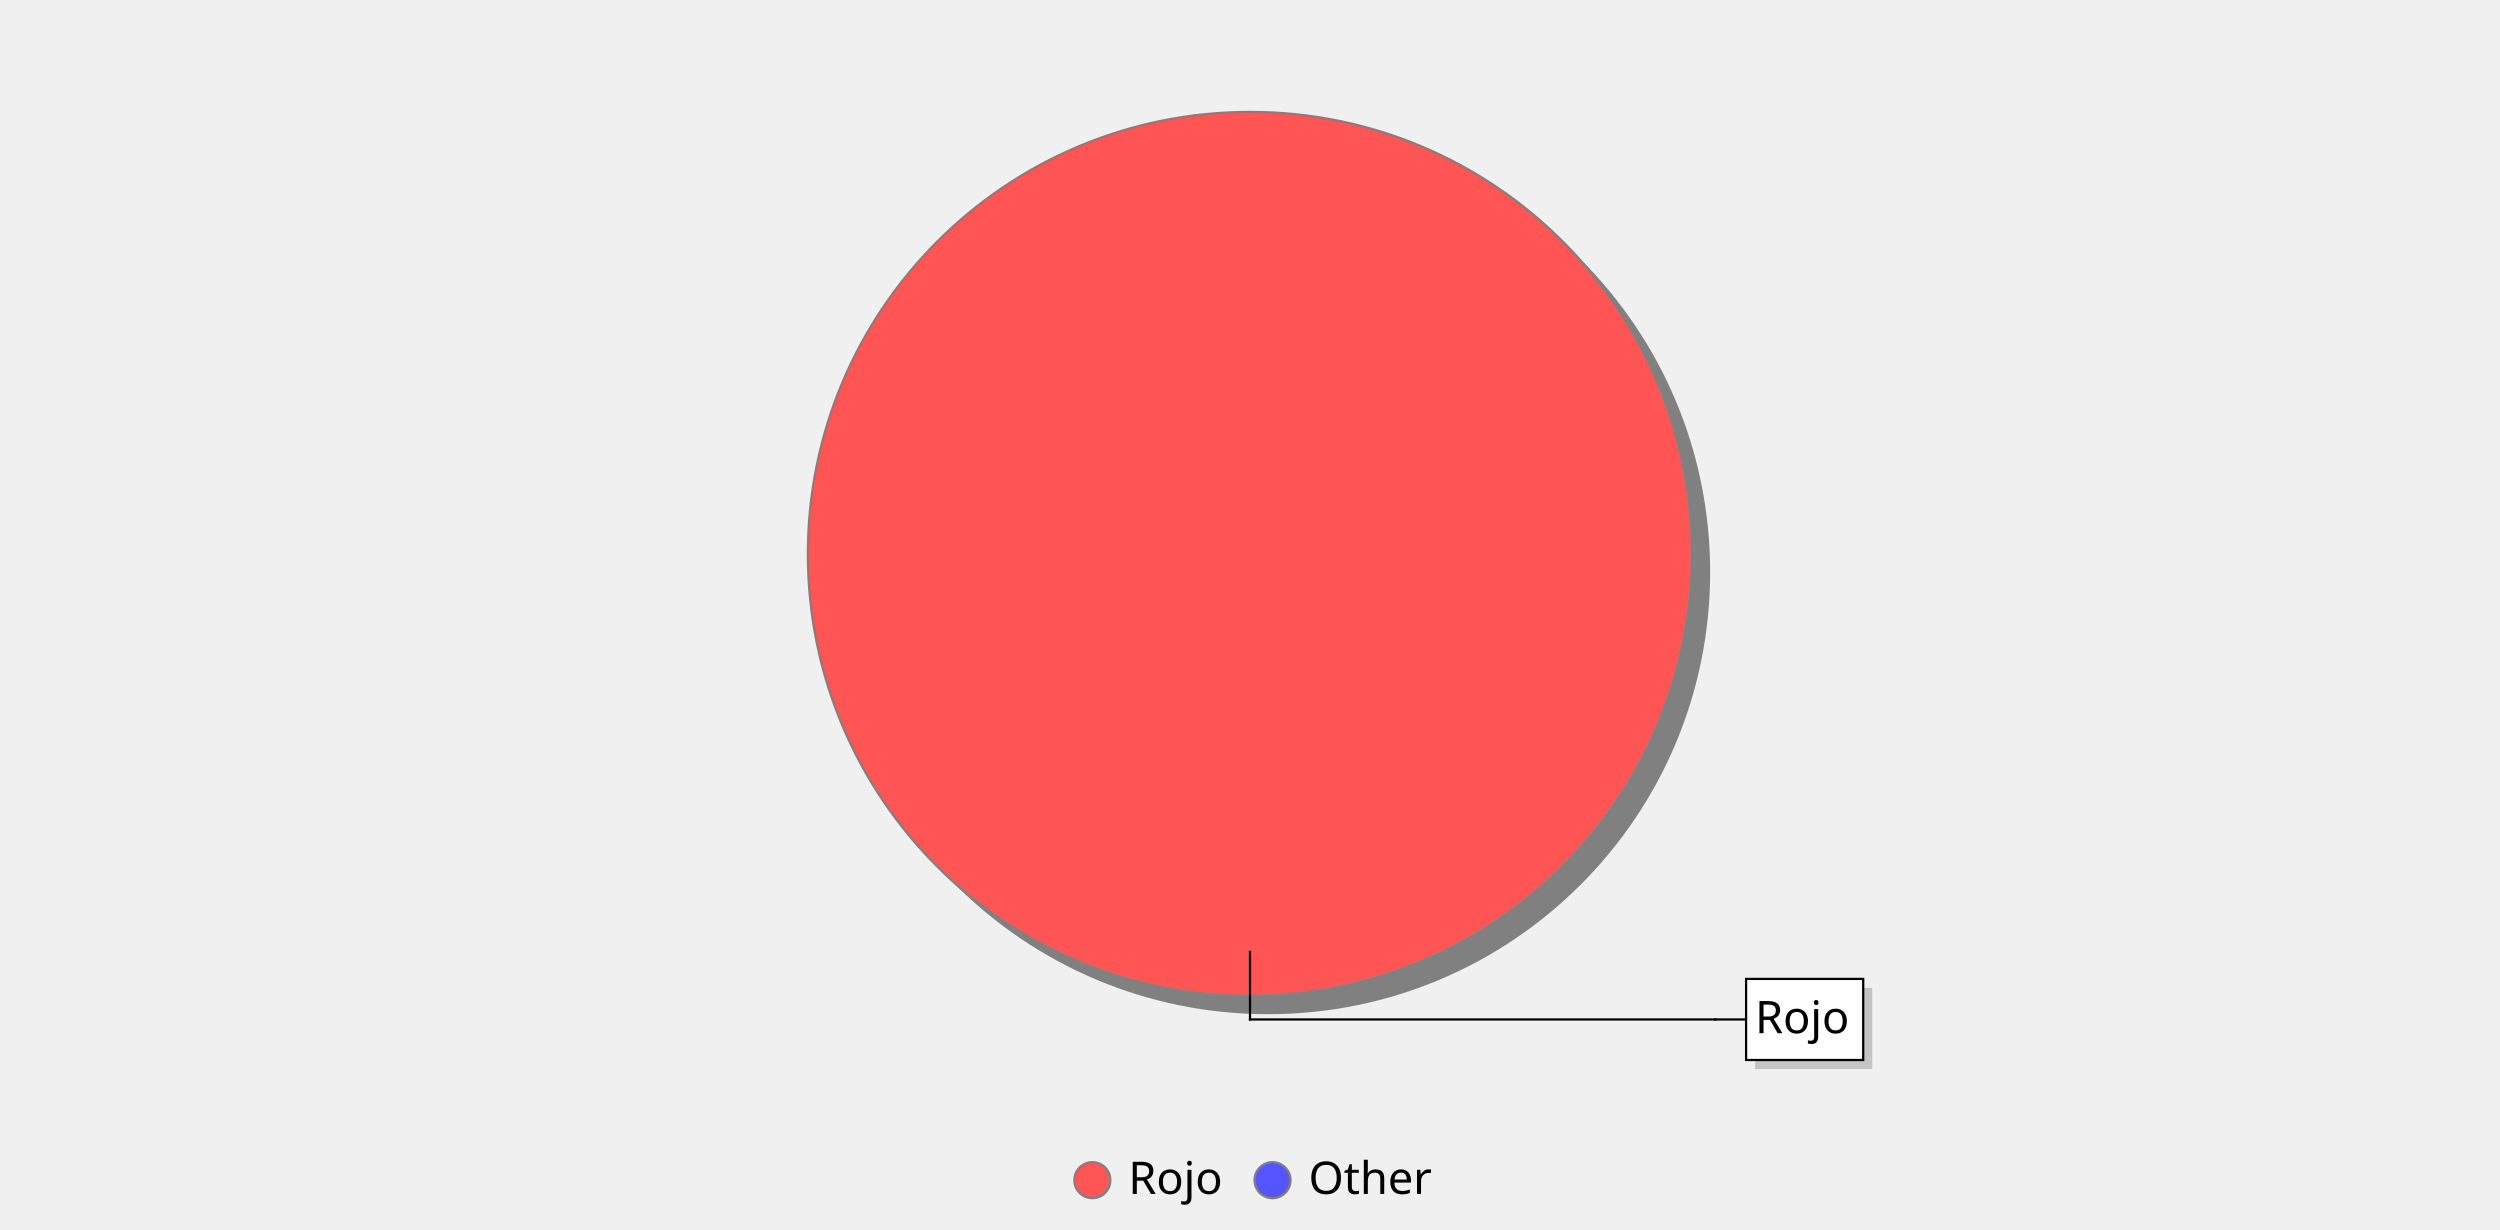
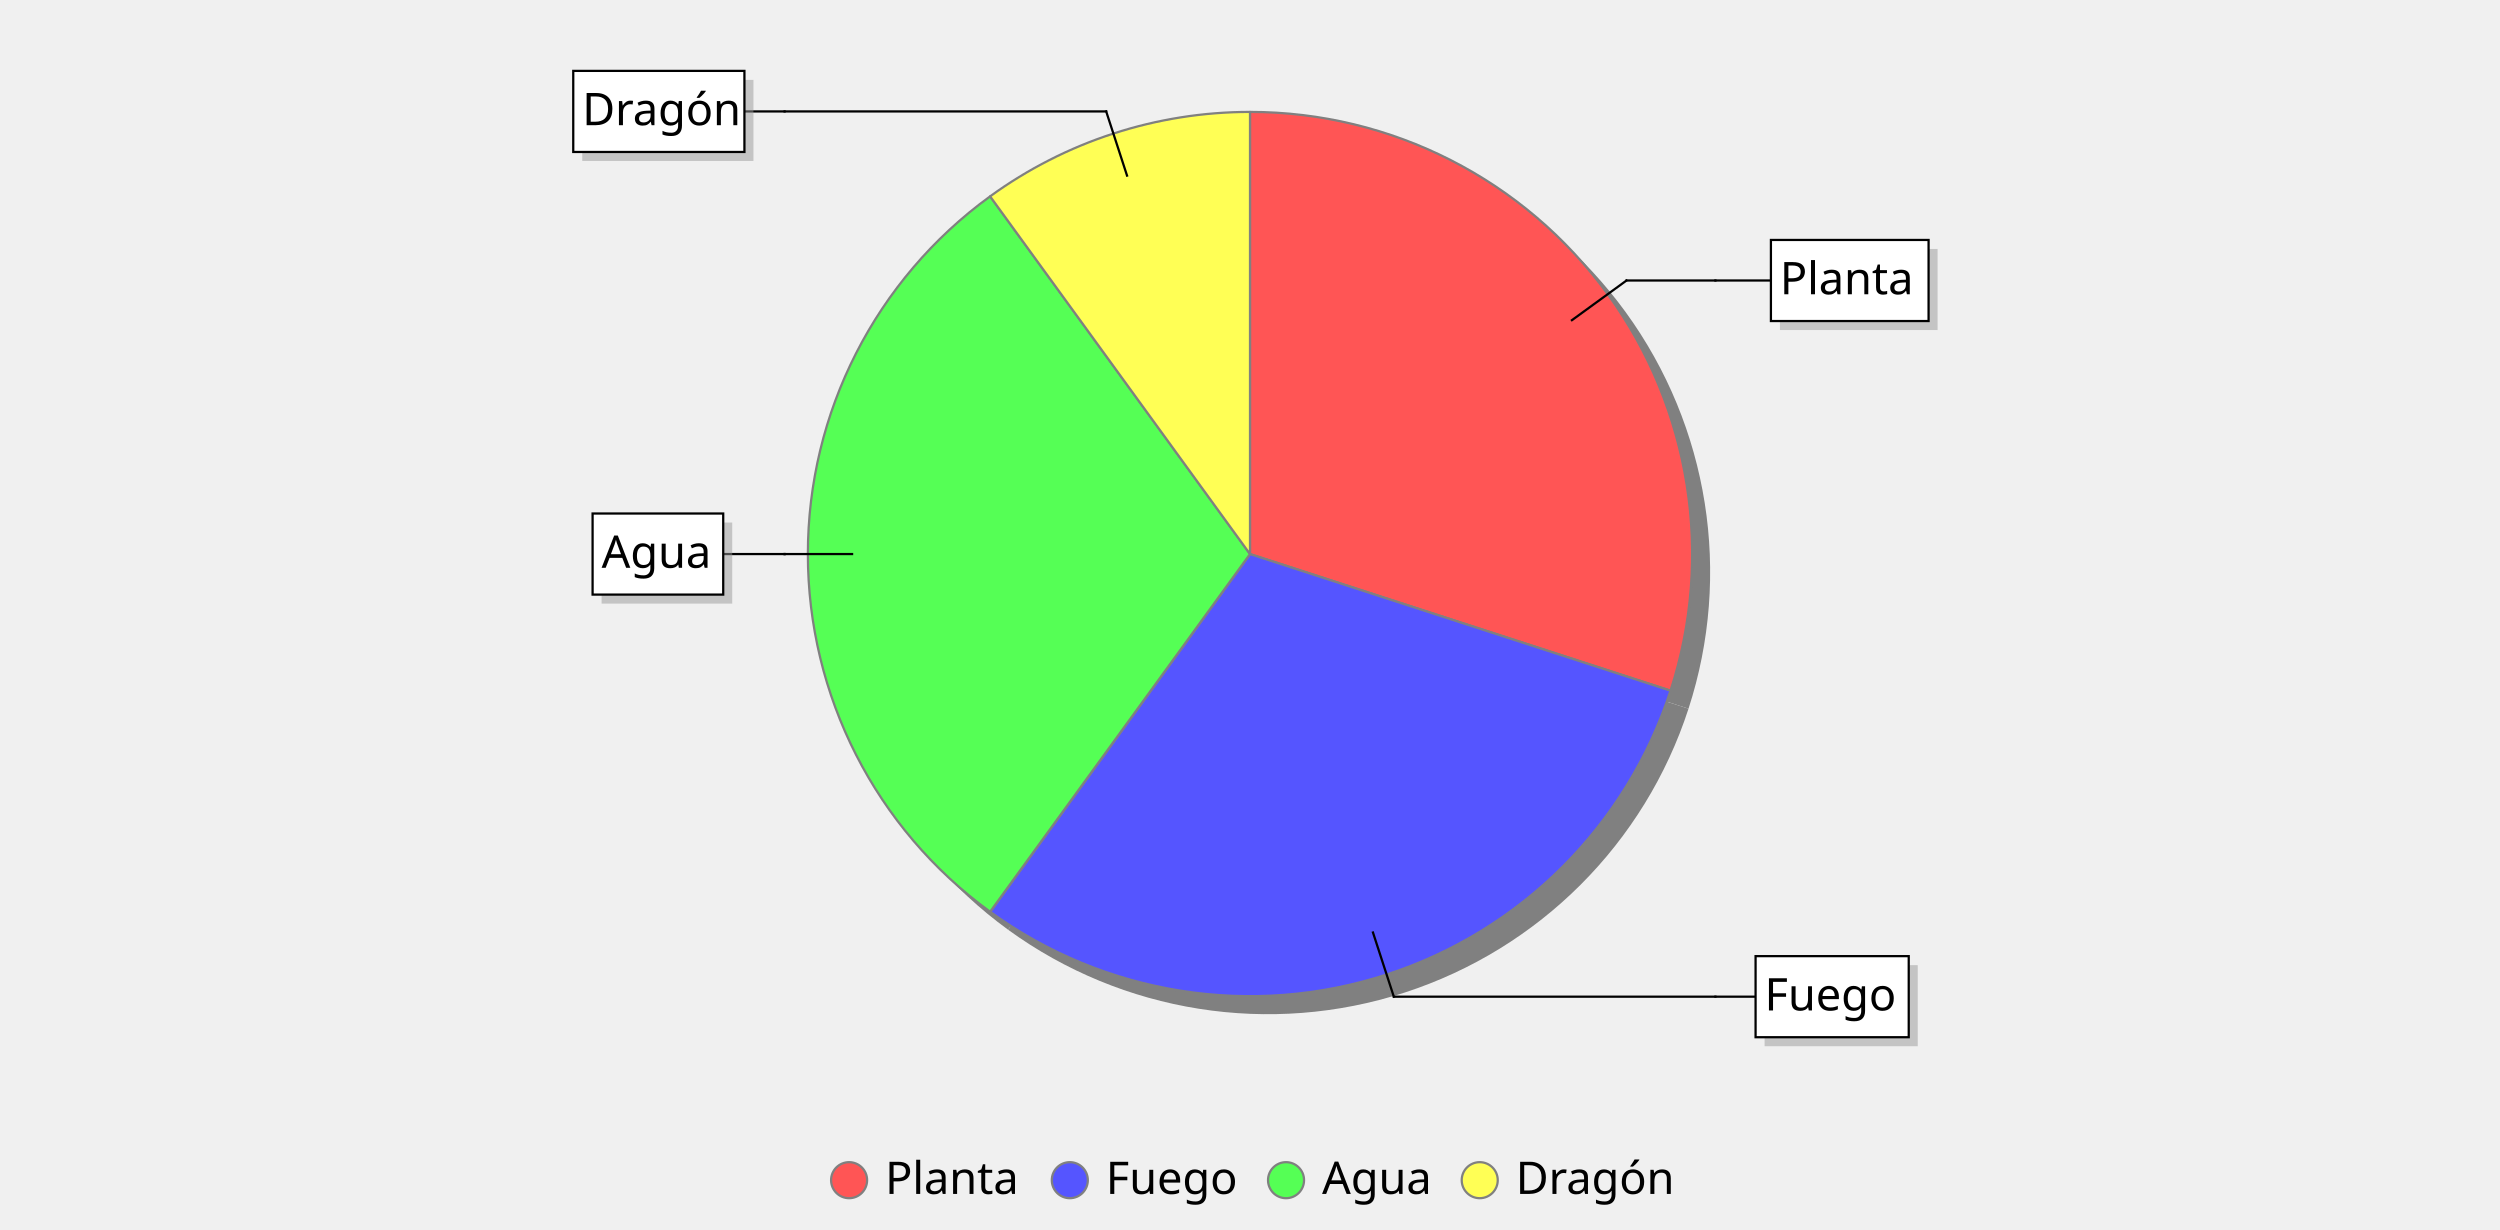
<svg xmlns="http://www.w3.org/2000/svg" fill-opacity="1" color-rendering="auto" color-interpolation="auto" text-rendering="auto" stroke="black" stroke-linecap="square" width="555" stroke-miterlimit="10" shape-rendering="auto" stroke-opacity="1" fill="black" stroke-dasharray="none" font-weight="normal" stroke-width="1" height="273" font-family="'Dialog'" font-style="normal" stroke-linejoin="miter" font-size="12px" stroke-dashoffset="0" image-rendering="auto">
  <defs id="genericDefs" />
  <g>
    <defs id="defs1">
      <clipPath clipPathUnits="userSpaceOnUse" id="clipPath1">
        <path d="M0 0 L555 0 L555 273 L0 273 L0 0 Z" />
      </clipPath>
      <clipPath clipPathUnits="userSpaceOnUse" id="clipPath2">
        <path d="M5 0 L5 246 L550 246 L550 0 Z" />
      </clipPath>
    </defs>
    <g fill="rgb(255,85,85)" text-rendering="optimizeLegibility" font-size="10px" font-family="sans-serif" stroke="rgb(255,85,85)">
-       <path d="M246.5 262 C246.5 264.209 244.709 266 242.5 266 C240.291 266 238.5 264.209 238.5 262 C238.5 259.791 240.291 258 242.5 258 C244.709 258 246.5 259.791 246.5 262 Z" stroke="none" clip-path="url(#clipPath1)" />
+       <path d="M192.5 262 C192.5 264.209 190.709 266 188.5 266 C186.291 266 184.5 264.209 184.5 262 C184.5 259.791 186.291 258 188.5 258 C190.709 258 192.5 259.791 192.5 262 Z" stroke="none" clip-path="url(#clipPath1)" />
    </g>
    <g stroke-linecap="round" font-size="10px" fill="gray" text-rendering="optimizeLegibility" font-family="sans-serif" stroke-linejoin="round" stroke="gray" stroke-width="0.5">
-       <path fill="none" d="M246.5 262 C246.5 264.209 244.709 266 242.5 266 C240.291 266 238.5 264.209 238.5 262 C238.5 259.791 240.291 258 242.5 258 C244.709 258 246.5 259.791 246.5 262 Z" clip-path="url(#clipPath1)" />
-       <text fill="black" x="250.5" xml:space="preserve" y="265.054" clip-path="url(#clipPath1)" stroke="none">Rojo</text>
-       <path fill="rgb(85,85,255)" d="M286.5 262 C286.5 264.209 284.709 266 282.5 266 C280.291 266 278.5 264.209 278.5 262 C278.5 259.791 280.291 258 282.5 258 C284.709 258 286.5 259.791 286.5 262 Z" clip-path="url(#clipPath1)" stroke="none" />
-       <path fill="none" d="M286.5 262 C286.5 264.209 284.709 266 282.5 266 C280.291 266 278.5 264.209 278.5 262 C278.5 259.791 280.291 258 282.5 258 C284.709 258 286.5 259.791 286.5 262 Z" clip-path="url(#clipPath1)" />
-       <text fill="black" x="290.5" xml:space="preserve" y="265.054" clip-path="url(#clipPath1)" stroke="none">Other</text>
-       <path d="M281.5 28.846 C335.709 28.846 379.654 72.791 379.654 127 C379.654 181.209 335.709 225.154 281.5 225.154 C227.291 225.154 183.346 181.209 183.346 127 C183.346 72.791 227.291 28.846 281.5 28.846 L281.5 127 Z" clip-path="url(#clipPath2)" stroke="none" />
-       <circle fill="rgb(255,85,85)" r="98.154" clip-path="url(#clipPath2)" cx="277.5" cy="123" stroke="none" />
-       <circle fill="none" r="98.154" clip-path="url(#clipPath2)" cx="277.5" cy="123" />
+       <path fill="none" d="M192.5 262 C192.5 264.209 190.709 266 188.5 266 C186.291 266 184.5 264.209 184.5 262 C184.5 259.791 186.291 258 188.5 258 C190.709 258 192.5 259.791 192.5 262 Z" clip-path="url(#clipPath1)" />
+       <text fill="black" x="196.5" xml:space="preserve" y="265.054" clip-path="url(#clipPath1)" stroke="none">Planta</text>
+       <path fill="rgb(85,85,255)" d="M241.5 262 C241.5 264.209 239.709 266 237.5 266 C235.291 266 233.5 264.209 233.5 262 C233.5 259.791 235.291 258 237.5 258 C239.709 258 241.5 259.791 241.5 262 Z" clip-path="url(#clipPath1)" stroke="none" />
+       <path fill="none" d="M241.5 262 C241.5 264.209 239.709 266 237.5 266 C235.291 266 233.5 264.209 233.5 262 C233.5 259.791 235.291 258 237.5 258 C239.709 258 241.5 259.791 241.5 262 Z" clip-path="url(#clipPath1)" />
+       <text fill="black" x="245.5" xml:space="preserve" y="265.054" clip-path="url(#clipPath1)" stroke="none">Fuego</text>
+       <path fill="rgb(85,255,85)" d="M289.5 262 C289.5 264.209 287.709 266 285.5 266 C283.291 266 281.5 264.209 281.5 262 C281.5 259.791 283.291 258 285.5 258 C287.709 258 289.5 259.791 289.5 262 Z" clip-path="url(#clipPath1)" stroke="none" />
+       <path fill="none" d="M289.5 262 C289.5 264.209 287.709 266 285.5 266 C283.291 266 281.5 264.209 281.5 262 C281.5 259.791 283.291 258 285.5 258 C287.709 258 289.5 259.791 289.5 262 Z" clip-path="url(#clipPath1)" />
+       <text fill="black" x="293.5" xml:space="preserve" y="265.054" clip-path="url(#clipPath1)" stroke="none">Agua</text>
+       <path fill="rgb(255,255,85)" d="M332.5 262 C332.5 264.209 330.709 266 328.5 266 C326.291 266 324.5 264.209 324.5 262 C324.5 259.791 326.291 258 328.5 258 C330.709 258 332.5 259.791 332.5 262 Z" clip-path="url(#clipPath1)" stroke="none" />
+       <path fill="none" d="M332.5 262 C332.5 264.209 330.709 266 328.5 266 C326.291 266 324.5 264.209 324.5 262 C324.5 259.791 326.291 258 328.5 258 C330.709 258 332.5 259.791 332.5 262 Z" clip-path="url(#clipPath1)" />
+       <text fill="black" x="336.5" xml:space="preserve" y="265.054" clip-path="url(#clipPath1)" stroke="none">Dragón</text>
+       <path d="M281.5 28.846 C312.92 28.846 342.44 43.888 360.908 69.306 C379.376 94.725 384.559 127.449 374.85 157.331 L281.5 127 Z" clip-path="url(#clipPath2)" stroke="none" />
+       <path d="M374.85 157.331 C365.141 187.213 341.713 210.641 311.831 220.35 C281.95 230.059 249.226 224.876 223.806 206.408 L281.5 127 Z" clip-path="url(#clipPath2)" stroke="none" />
+       <path d="M223.806 206.408 C198.387 187.94 183.346 158.42 183.346 127 C183.346 95.58 198.387 66.06 223.806 47.592 L281.5 127 Z" clip-path="url(#clipPath2)" stroke="none" />
+       <path d="M223.806 47.592 C240.576 35.408 260.772 28.846 281.5 28.846 L281.5 127 Z" clip-path="url(#clipPath2)" stroke="none" />
+       <path fill="rgb(255,85,85)" d="M277.5 24.846 A98.154 98.154 0 0 1 370.85 153.331L 277.5 123 Z" clip-path="url(#clipPath2)" stroke="none" />
+       <path fill="none" d="M277.5 24.846 A98.154 98.154 0 0 1 370.85 153.331L 277.5 123 Z" clip-path="url(#clipPath2)" />
+       <path fill="rgb(85,85,255)" d="M370.85 153.331 A98.154 98.154 0 0 1 219.806 202.408L 277.5 123 Z" clip-path="url(#clipPath2)" stroke="none" />
+       <path fill="none" d="M370.85 153.331 A98.154 98.154 0 0 1 219.806 202.408L 277.5 123 Z" clip-path="url(#clipPath2)" />
+       <path fill="rgb(85,255,85)" d="M219.806 202.408 A98.154 98.154 0 0 1 219.806 43.592L 277.5 123 Z" clip-path="url(#clipPath2)" stroke="none" />
+       <path fill="none" d="M219.806 202.408 A98.154 98.154 0 0 1 219.806 43.592L 277.5 123 Z" clip-path="url(#clipPath2)" />
+       <path fill="rgb(255,255,85)" d="M219.806 43.592 A98.154 98.154 0 0 1 277.5 24.846L 277.5 123 Z" clip-path="url(#clipPath2)" stroke="none" />
+       <path fill="none" d="M219.806 43.592 A98.154 98.154 0 0 1 277.5 24.846L 277.5 123 Z" clip-path="url(#clipPath2)" />
    </g>
    <g text-rendering="optimizeLegibility" stroke-width="0.5" font-size="10px" font-family="sans-serif">
-       <line y2="226.32" fill="none" x1="277.5" clip-path="url(#clipPath2)" x2="277.5" y1="211.339" />
-       <line y2="226.32" fill="none" x1="380.82" clip-path="url(#clipPath2)" x2="277.5" y1="226.32" />
-       <line y2="226.32" fill="none" x1="380.82" clip-path="url(#clipPath2)" x2="387.632" y1="226.32" />
+       <line y2="24.737" fill="none" x1="250.202" clip-path="url(#clipPath2)" x2="245.572" y1="38.985" />
+       <line y2="24.737" fill="none" x1="174.18" clip-path="url(#clipPath2)" x2="245.572" y1="24.737" />
+       <line y2="24.737" fill="none" x1="174.18" clip-path="url(#clipPath2)" x2="165.262" y1="24.737" />
    </g>
    <g font-size="10px" fill-opacity="0.502" fill="rgb(151,151,151)" text-rendering="optimizeLegibility" font-family="sans-serif" stroke="rgb(151,151,151)" stroke-width="0.5" stroke-opacity="0.502">
-       <rect x="389.632" width="26" height="18" y="219.32" clip-path="url(#clipPath2)" stroke="none" />
+       <rect x="129.262" width="38" height="18" y="17.737" clip-path="url(#clipPath2)" stroke="none" />
    </g>
    <g fill="white" text-rendering="optimizeLegibility" stroke-width="0.5" font-size="10px" font-family="sans-serif" stroke="white">
-       <rect x="387.632" width="26" height="18" y="217.32" clip-path="url(#clipPath2)" stroke="none" />
-       <rect x="387.632" y="217.32" clip-path="url(#clipPath2)" fill="none" width="26" height="18" stroke="black" />
-       <text fill="black" x="389.632" xml:space="preserve" y="229.374" clip-path="url(#clipPath2)" stroke="none">Rojo</text>
+       <rect x="127.262" width="38" height="18" y="15.737" clip-path="url(#clipPath2)" stroke="none" />
+       <rect x="127.262" y="15.737" clip-path="url(#clipPath2)" fill="none" width="38" height="18" stroke="black" />
+       <text fill="black" x="129.262" xml:space="preserve" y="27.791" clip-path="url(#clipPath2)" stroke="none">Dragón</text>
+       <line clip-path="url(#clipPath2)" fill="none" x1="189.161" x2="174.18" y1="123" y2="123" stroke="black" />
+       <line clip-path="url(#clipPath2)" fill="none" x1="174.18" x2="174.18" y1="123" y2="123" stroke="black" />
+       <line clip-path="url(#clipPath2)" fill="none" x1="174.18" x2="160.555" y1="123" y2="123" stroke="black" />
+     </g>
+     <g font-size="10px" fill-opacity="0.502" fill="rgb(151,151,151)" text-rendering="optimizeLegibility" font-family="sans-serif" stroke="rgb(151,151,151)" stroke-width="0.5" stroke-opacity="0.502">
+       <rect x="133.555" width="29" height="18" y="116" clip-path="url(#clipPath2)" stroke="none" />
+     </g>
+     <g fill="white" text-rendering="optimizeLegibility" stroke-width="0.5" font-size="10px" font-family="sans-serif" stroke="white">
+       <rect x="131.555" width="29" height="18" y="114" clip-path="url(#clipPath2)" stroke="none" />
+       <rect x="131.555" y="114" clip-path="url(#clipPath2)" fill="none" width="29" height="18" stroke="black" />
+       <text fill="black" x="133.555" xml:space="preserve" y="126.054" clip-path="url(#clipPath2)" stroke="none">Agua</text>
+       <line clip-path="url(#clipPath2)" fill="none" x1="348.967" x2="361.088" y1="71.076" y2="62.27" stroke="black" />
+       <line clip-path="url(#clipPath2)" fill="none" x1="380.82" x2="361.088" y1="62.27" y2="62.27" stroke="black" />
+       <line clip-path="url(#clipPath2)" fill="none" x1="380.82" x2="393.144" y1="62.27" y2="62.27" stroke="black" />
+     </g>
+     <g font-size="10px" fill-opacity="0.502" fill="rgb(151,151,151)" text-rendering="optimizeLegibility" font-family="sans-serif" stroke="rgb(151,151,151)" stroke-width="0.5" stroke-opacity="0.502">
+       <rect x="395.144" width="35" height="18" y="55.27" clip-path="url(#clipPath2)" stroke="none" />
+     </g>
+     <g fill="white" text-rendering="optimizeLegibility" stroke-width="0.5" font-size="10px" font-family="sans-serif" stroke="white">
+       <rect x="393.144" width="35" height="18" y="53.27" clip-path="url(#clipPath2)" stroke="none" />
+       <rect x="393.144" y="53.27" clip-path="url(#clipPath2)" fill="none" width="35" height="18" stroke="black" />
+       <text fill="black" x="395.144" xml:space="preserve" y="65.324" clip-path="url(#clipPath2)" stroke="none">Planta</text>
+       <line clip-path="url(#clipPath2)" fill="none" x1="304.798" x2="309.428" y1="207.015" y2="221.263" stroke="black" />
+       <line clip-path="url(#clipPath2)" fill="none" x1="380.82" x2="309.428" y1="221.263" y2="221.263" stroke="black" />
+       <line clip-path="url(#clipPath2)" fill="none" x1="380.82" x2="389.738" y1="221.263" y2="221.263" stroke="black" />
+     </g>
+     <g font-size="10px" fill-opacity="0.502" fill="rgb(151,151,151)" text-rendering="optimizeLegibility" font-family="sans-serif" stroke="rgb(151,151,151)" stroke-width="0.5" stroke-opacity="0.502">
+       <rect x="391.738" width="34" height="18" y="214.263" clip-path="url(#clipPath2)" stroke="none" />
+     </g>
+     <g fill="white" text-rendering="optimizeLegibility" stroke-width="0.5" font-size="10px" font-family="sans-serif" stroke="white">
+       <rect x="389.738" width="34" height="18" y="212.263" clip-path="url(#clipPath2)" stroke="none" />
+       <rect x="389.738" y="212.263" clip-path="url(#clipPath2)" fill="none" width="34" height="18" stroke="black" />
+       <text fill="black" x="391.738" xml:space="preserve" y="224.317" clip-path="url(#clipPath2)" stroke="none">Fuego</text>
    </g>
  </g>
</svg>
